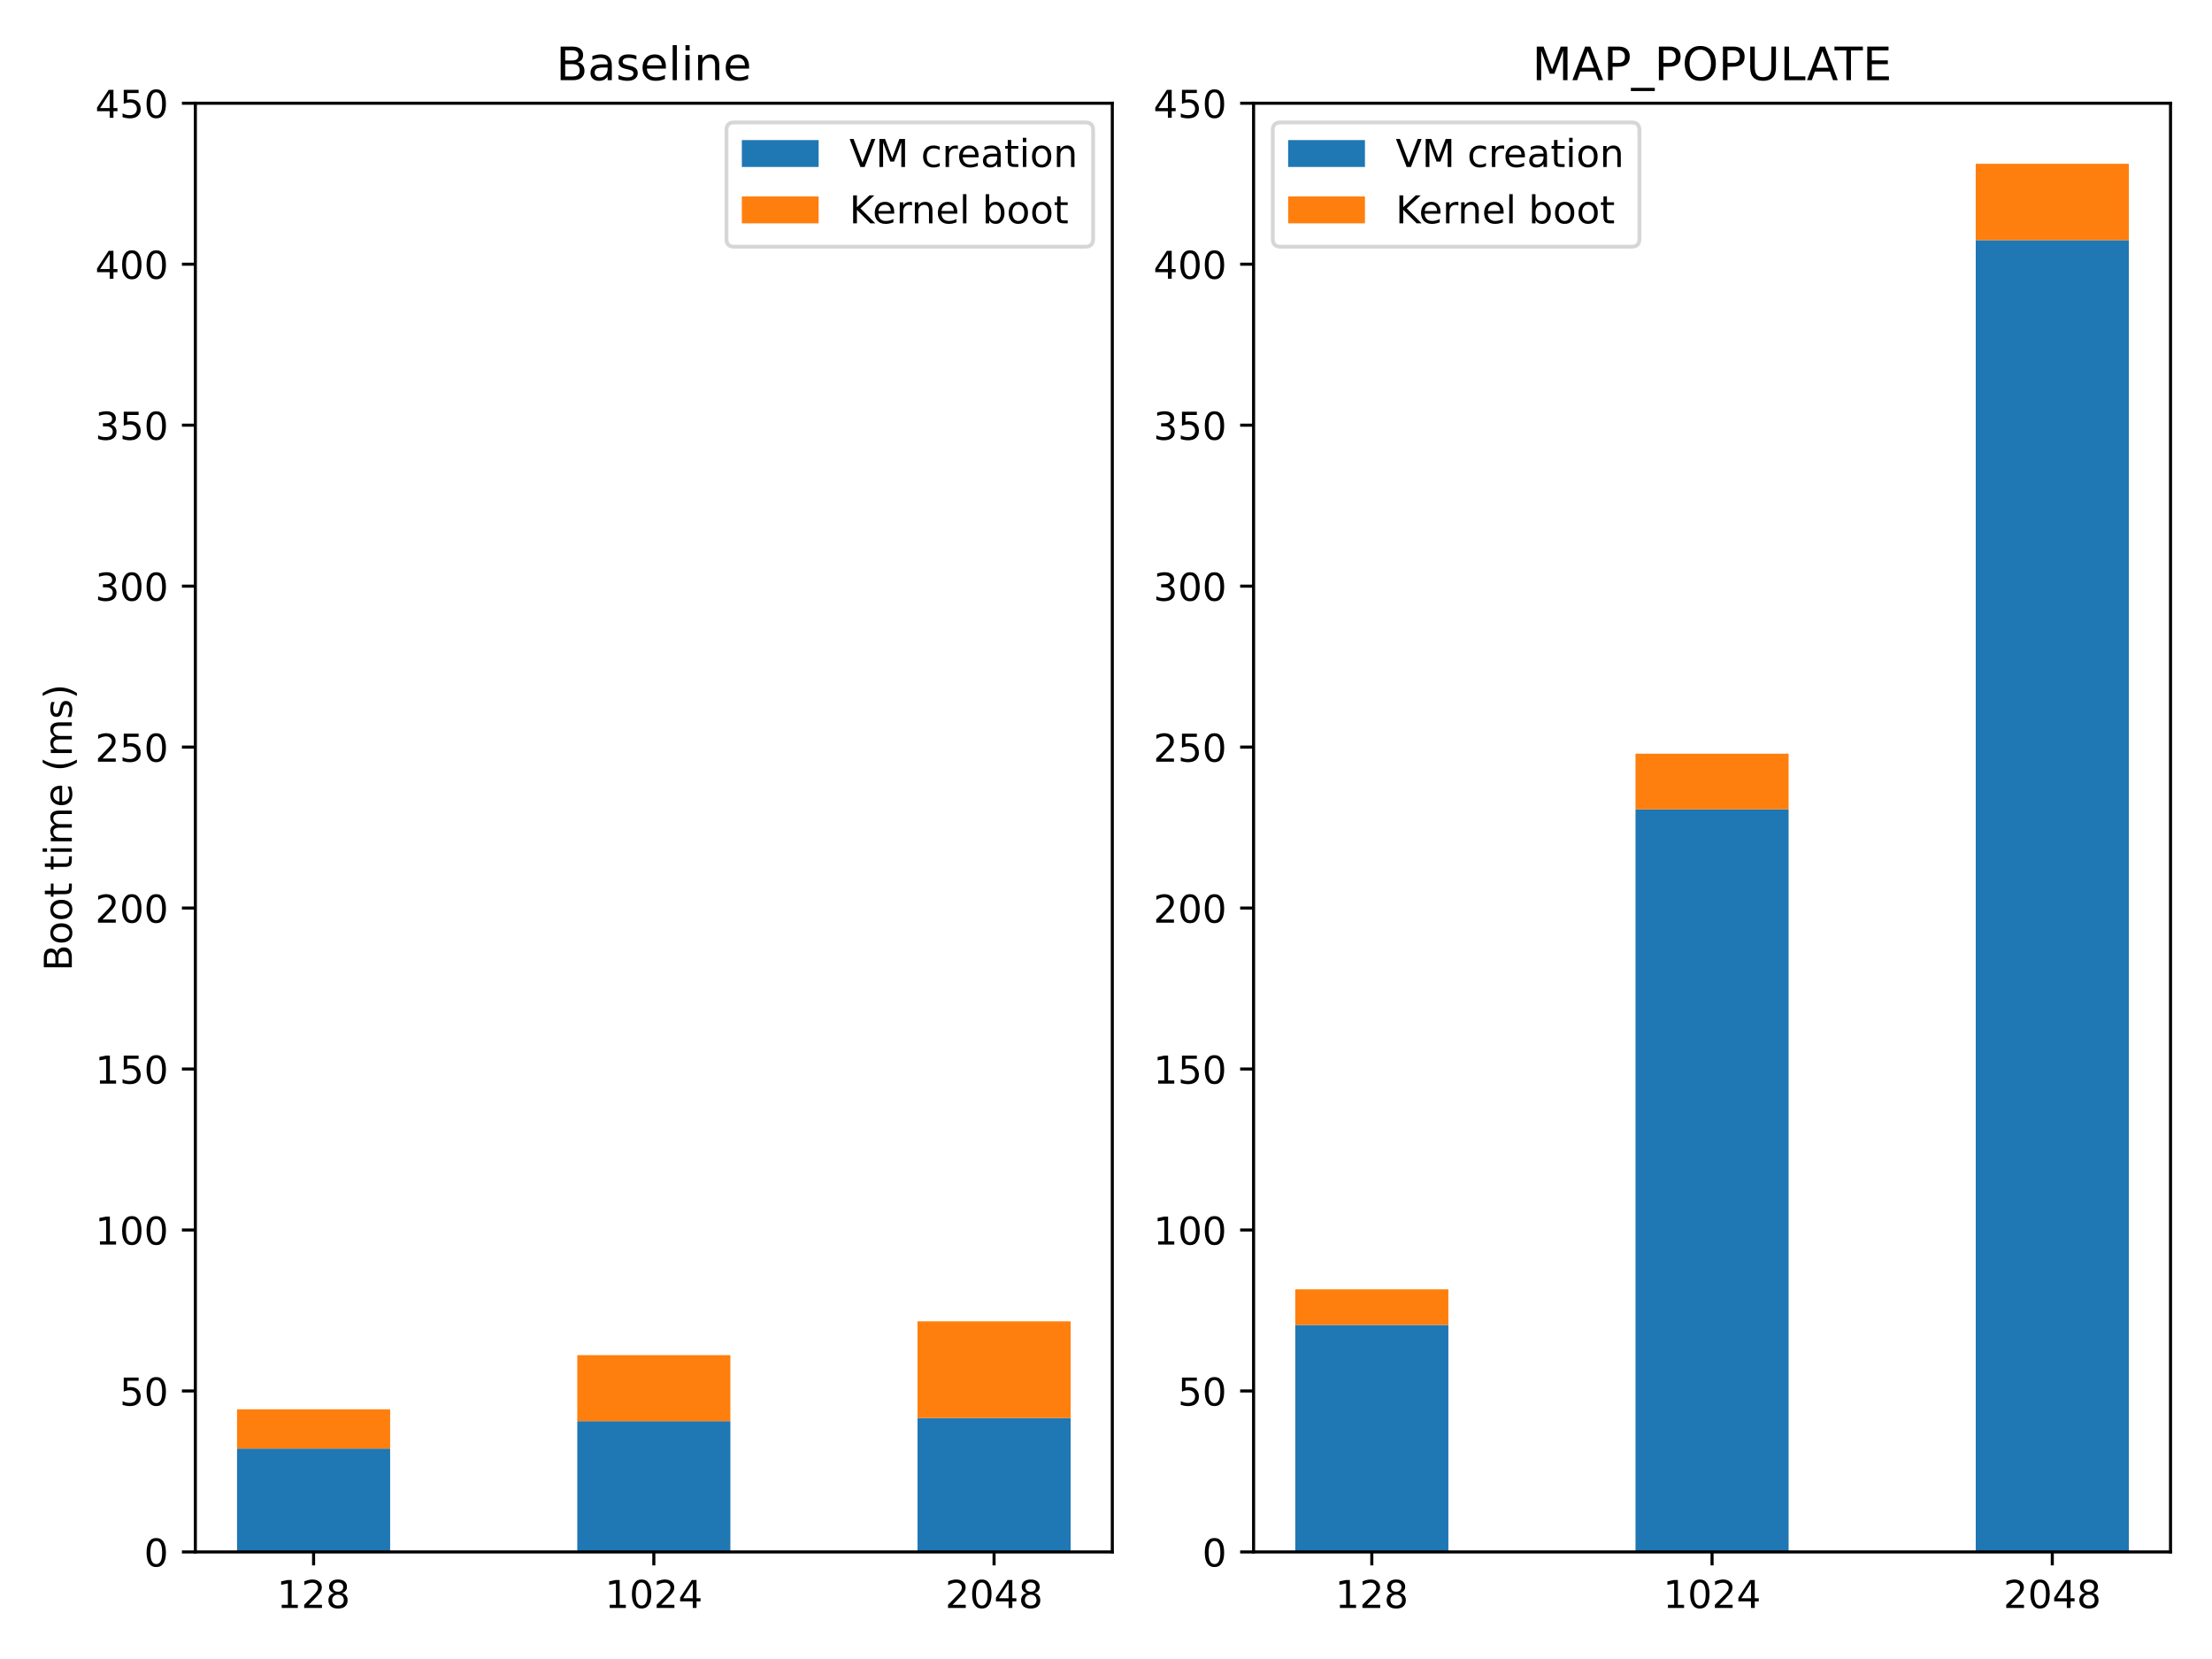
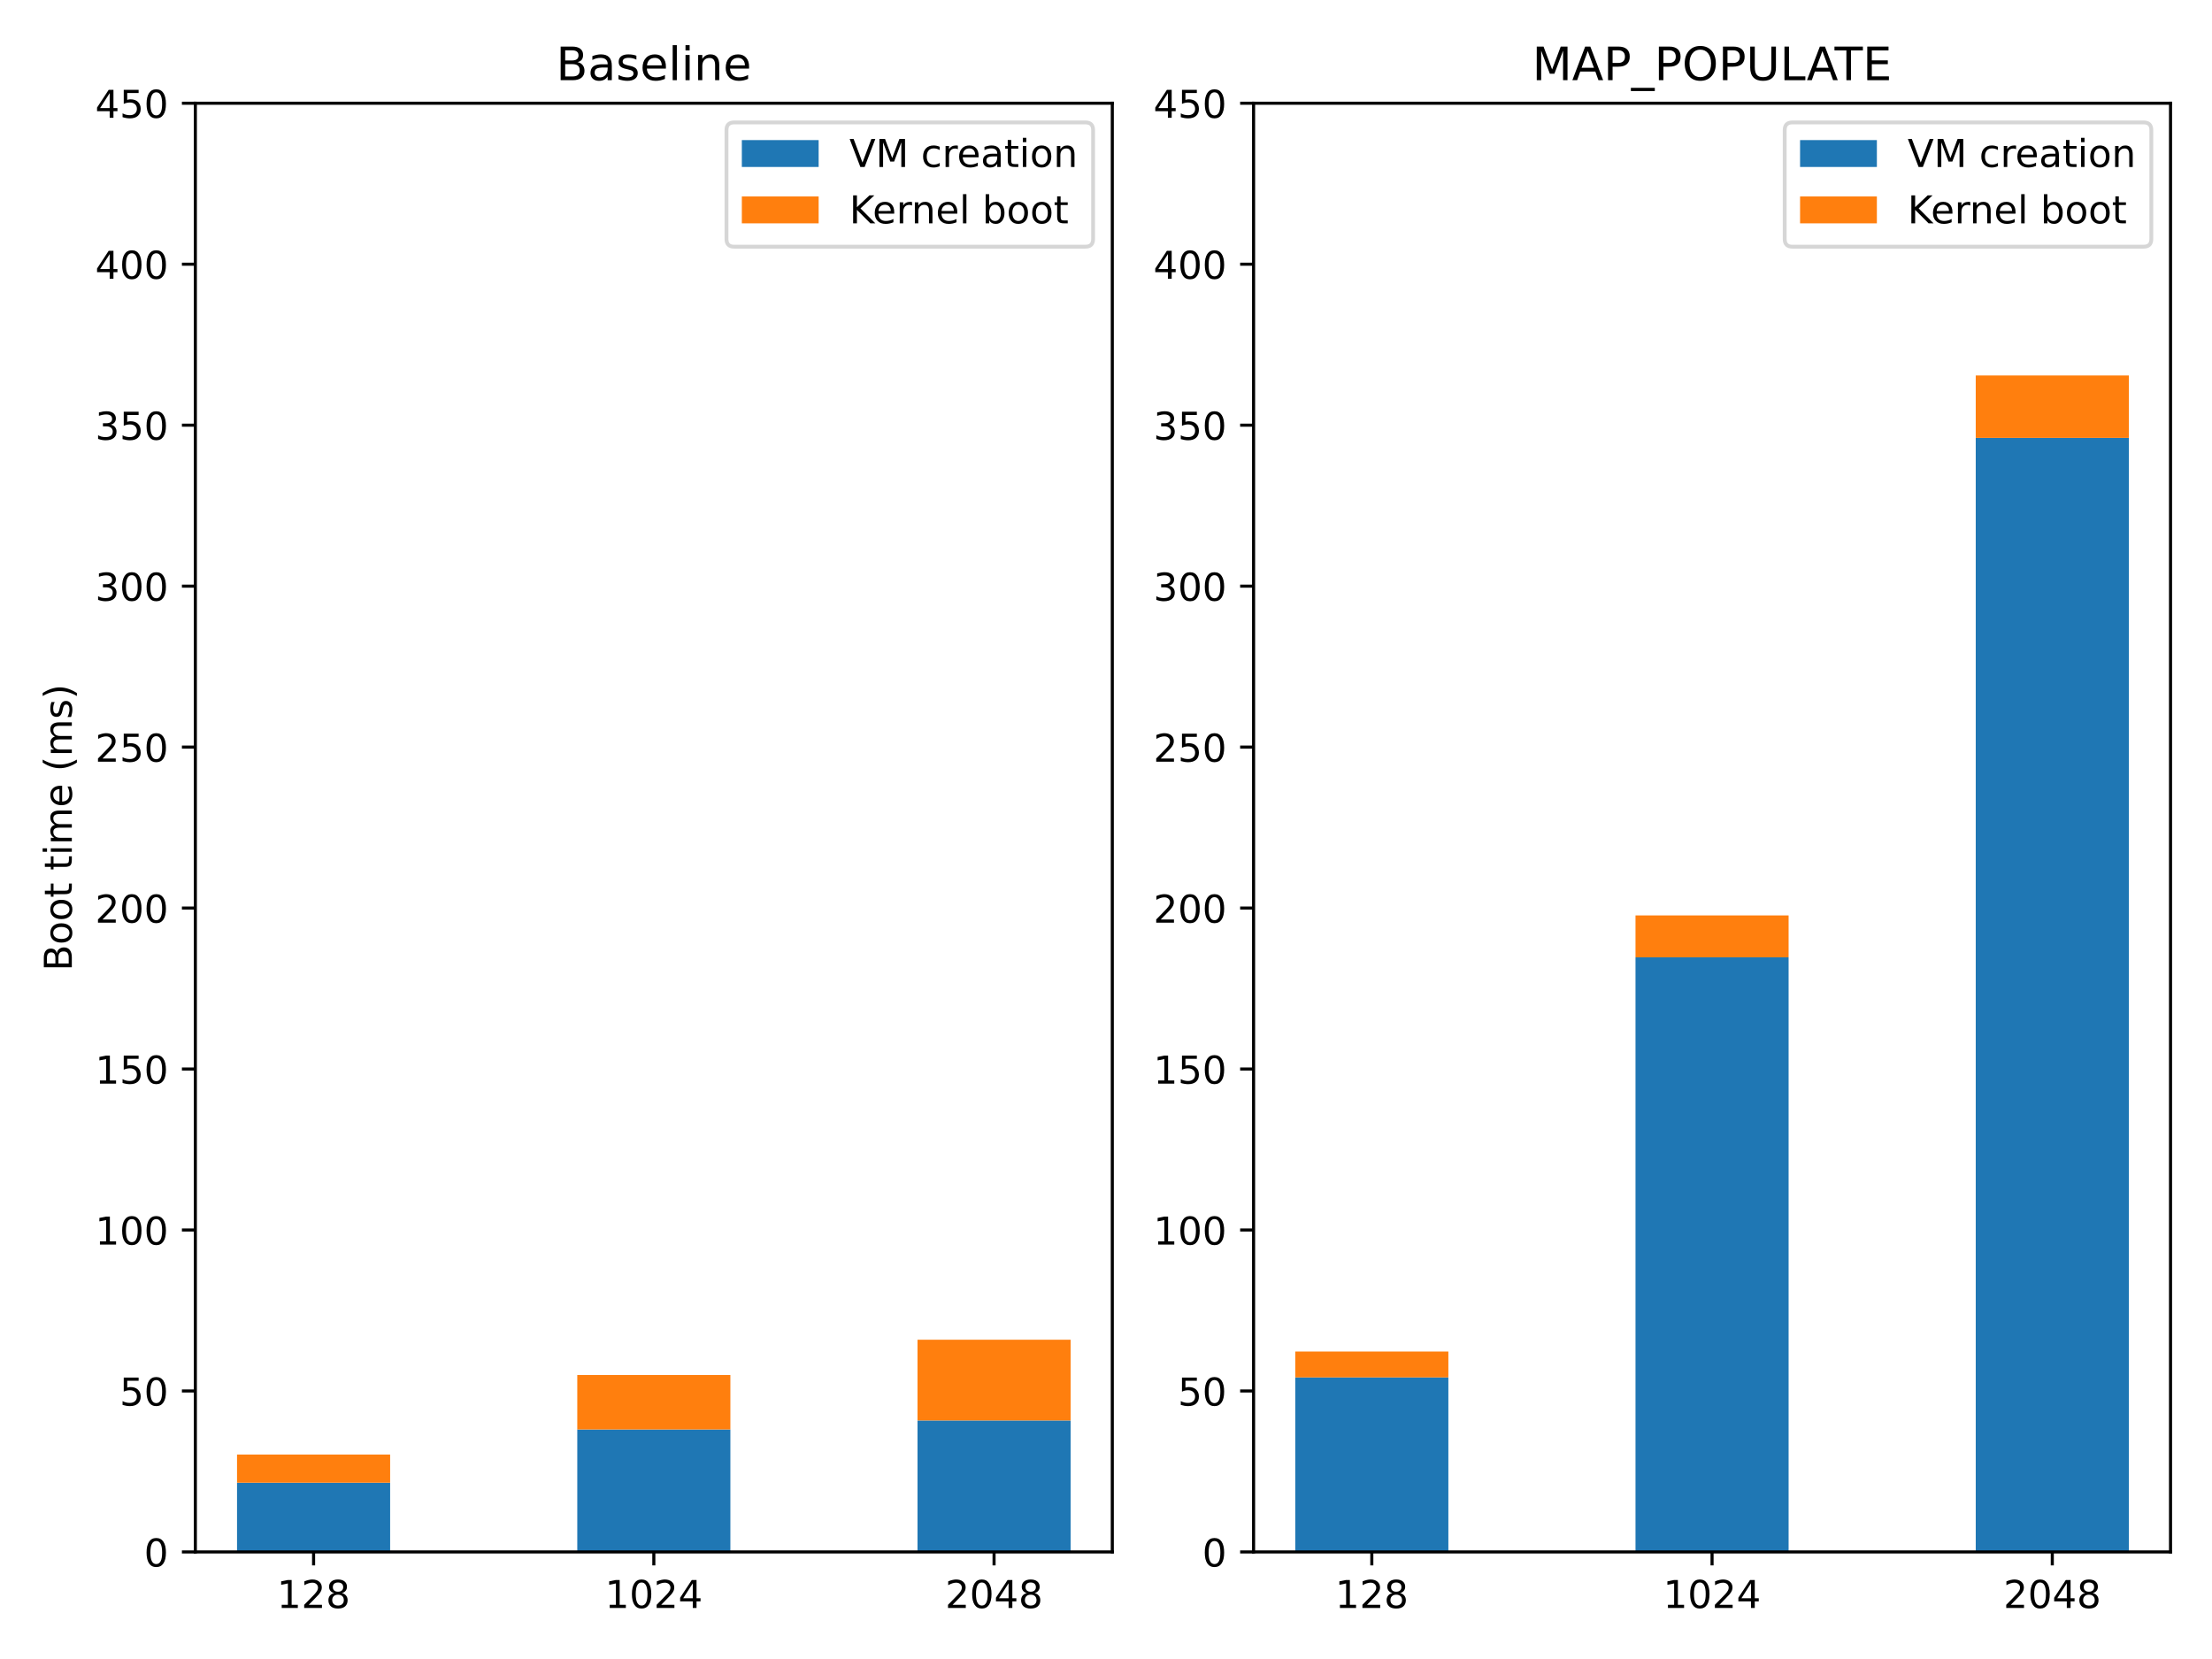
<svg xmlns="http://www.w3.org/2000/svg" xmlns:xlink="http://www.w3.org/1999/xlink" width="576pt" height="432pt" viewBox="0 0 576 432" version="1.1">
  <defs>
    <style type="text/css">*{stroke-linejoin: round; stroke-linecap: butt}</style>
  </defs>
  <g id="figure_1">
    <g id="patch_1">
      <path d="M 0 432  L 576 432  L 576 0  L 0 0  z " style="fill: #ffffff" />
    </g>
    <g id="axes_1">
      <g id="patch_2">
        <path d="M 50.87 404.12  L 289.64 404.12  L 289.64 26.88  L 50.87 26.88  z " style="fill: #ffffff" />
      </g>
      <g id="patch_3">
-         <path d="M 61.723 404.12  L 101.592 404.12  L 101.592 377.205  L 61.723 377.205  z " clip-path="url(#p10630f8173)" style="fill: #1f77b4" />
+         <path d="M 61.723 404.12  L 101.592 404.12  L 101.592 386.097  L 61.723 386.097  z " clip-path="url(#pe1f0c8382f)" style="fill: #1f77b4" />
      </g>
      <g id="patch_4">
-         <path d="M 150.321 404.12  L 190.189 404.12  L 190.189 370.075  L 150.321 370.075  z " clip-path="url(#p10630f8173)" style="fill: #1f77b4" />
+         <path d="M 150.321 404.12  L 190.189 404.12  L 190.189 372.227  L 150.321 372.227  z " clip-path="url(#pe1f0c8382f)" style="fill: #1f77b4" />
      </g>
      <g id="patch_5">
-         <path d="M 238.918 404.12  L 278.787 404.12  L 278.787 369.246  L 238.918 369.246  z " clip-path="url(#p10630f8173)" style="fill: #1f77b4" />
+         <path d="M 238.918 404.12  L 278.787 404.12  L 278.787 369.878  L 238.918 369.878  z " clip-path="url(#pe1f0c8382f)" style="fill: #1f77b4" />
      </g>
      <g id="patch_6">
-         <path d="M 61.723 377.205  L 101.592 377.205  L 101.592 366.977  L 61.723 366.977  z " clip-path="url(#p10630f8173)" style="fill: #ff7f0e" />
+         <path d="M 61.723 386.097  L 101.592 386.097  L 101.592 378.758  L 61.723 378.758  z " clip-path="url(#pe1f0c8382f)" style="fill: #ff7f0e" />
      </g>
      <g id="patch_7">
-         <path d="M 150.321 370.075  L 190.189 370.075  L 190.189 352.877  L 150.321 352.877  z " clip-path="url(#p10630f8173)" style="fill: #ff7f0e" />
+         <path d="M 150.321 372.227  L 190.189 372.227  L 190.189 358.047  L 150.321 358.047  z " clip-path="url(#pe1f0c8382f)" style="fill: #ff7f0e" />
      </g>
      <g id="patch_8">
-         <path d="M 238.918 369.246  L 278.787 369.246  L 278.787 344.068  L 238.918 344.068  z " clip-path="url(#p10630f8173)" style="fill: #ff7f0e" />
+         <path d="M 238.918 369.878  L 278.787 369.878  L 278.787 348.861  L 238.918 348.861  z " clip-path="url(#pe1f0c8382f)" style="fill: #ff7f0e" />
      </g>
      <g id="matplotlib.axis_1">
        <g id="xtick_1">
          <g id="line2d_1">
            <defs>
-               <path id="mf3d6db153f" d="M 0 0  L 0 3.5  " style="stroke: #000000; stroke-width: 0.8" />
+               <path id="mf4073d114a" d="M 0 0  L 0 3.5  " style="stroke: #000000; stroke-width: 0.8" />
            </defs>
            <g>
-               <use xlink:href="#mf3d6db153f" x="81.658" y="404.12" style="stroke: #000000; stroke-width: 0.8" />
+               <use xlink:href="#mf4073d114a" x="81.658" y="404.12" style="stroke: #000000; stroke-width: 0.8" />
            </g>
          </g>
          <g id="text_1">
            <g transform="translate(72.11385 418.7184) scale(0.1 -0.1)">
              <defs>
                <path id="DejaVuSans-31" d="M 794 531  L 1825 531  L 1825 4091  L 703 3866  L 703 4441  L 1819 4666  L 2450 4666  L 2450 531  L 3481 531  L 3481 0  L 794 0  L 794 531  z " transform="scale(0.015625)" />
                <path id="DejaVuSans-32" d="M 1228 531  L 3431 531  L 3431 0  L 469 0  L 469 531  Q 828 903 1448 1529  Q 2069 2156 2228 2338  Q 2531 2678 2651 2914  Q 2772 3150 2772 3378  Q 2772 3750 2511 3984  Q 2250 4219 1831 4219  Q 1534 4219 1204 4116  Q 875 4013 500 3803  L 500 4441  Q 881 4594 1212 4672  Q 1544 4750 1819 4750  Q 2544 4750 2975 4387  Q 3406 4025 3406 3419  Q 3406 3131 3298 2873  Q 3191 2616 2906 2266  Q 2828 2175 2409 1742  Q 1991 1309 1228 531  z " transform="scale(0.015625)" />
                <path id="DejaVuSans-38" d="M 2034 2216  Q 1584 2216 1326 1975  Q 1069 1734 1069 1313  Q 1069 891 1326 650  Q 1584 409 2034 409  Q 2484 409 2743 651  Q 3003 894 3003 1313  Q 3003 1734 2745 1975  Q 2488 2216 2034 2216  z M 1403 2484  Q 997 2584 770 2862  Q 544 3141 544 3541  Q 544 4100 942 4425  Q 1341 4750 2034 4750  Q 2731 4750 3128 4425  Q 3525 4100 3525 3541  Q 3525 3141 3298 2862  Q 3072 2584 2669 2484  Q 3125 2378 3379 2068  Q 3634 1759 3634 1313  Q 3634 634 3220 271  Q 2806 -91 2034 -91  Q 1263 -91 848 271  Q 434 634 434 1313  Q 434 1759 690 2068  Q 947 2378 1403 2484  z M 1172 3481  Q 1172 3119 1398 2916  Q 1625 2713 2034 2713  Q 2441 2713 2670 2916  Q 2900 3119 2900 3481  Q 2900 3844 2670 4047  Q 2441 4250 2034 4250  Q 1625 4250 1398 4047  Q 1172 3844 1172 3481  z " transform="scale(0.015625)" />
              </defs>
              <use xlink:href="#DejaVuSans-31" />
              <use xlink:href="#DejaVuSans-32" x="63.623" />
              <use xlink:href="#DejaVuSans-38" x="127.246" />
            </g>
          </g>
        </g>
        <g id="xtick_2">
          <g id="line2d_2">
            <g>
-               <use xlink:href="#mf3d6db153f" x="170.255" y="404.12" style="stroke: #000000; stroke-width: 0.8" />
+               <use xlink:href="#mf4073d114a" x="170.255" y="404.12" style="stroke: #000000; stroke-width: 0.8" />
            </g>
          </g>
          <g id="text_2">
            <g transform="translate(157.53 418.7184) scale(0.1 -0.1)">
              <defs>
                <path id="DejaVuSans-30" d="M 2034 4250  Q 1547 4250 1301 3770  Q 1056 3291 1056 2328  Q 1056 1369 1301 889  Q 1547 409 2034 409  Q 2525 409 2770 889  Q 3016 1369 3016 2328  Q 3016 3291 2770 3770  Q 2525 4250 2034 4250  z M 2034 4750  Q 2819 4750 3233 4129  Q 3647 3509 3647 2328  Q 3647 1150 3233 529  Q 2819 -91 2034 -91  Q 1250 -91 836 529  Q 422 1150 422 2328  Q 422 3509 836 4129  Q 1250 4750 2034 4750  z " transform="scale(0.015625)" />
                <path id="DejaVuSans-34" d="M 2419 4116  L 825 1625  L 2419 1625  L 2419 4116  z M 2253 4666  L 3047 4666  L 3047 1625  L 3713 1625  L 3713 1100  L 3047 1100  L 3047 0  L 2419 0  L 2419 1100  L 313 1100  L 313 1709  L 2253 4666  z " transform="scale(0.015625)" />
              </defs>
              <use xlink:href="#DejaVuSans-31" />
              <use xlink:href="#DejaVuSans-30" x="63.623" />
              <use xlink:href="#DejaVuSans-32" x="127.246" />
              <use xlink:href="#DejaVuSans-34" x="190.869" />
            </g>
          </g>
        </g>
        <g id="xtick_3">
          <g id="line2d_3">
            <g>
-               <use xlink:href="#mf3d6db153f" x="258.852" y="404.12" style="stroke: #000000; stroke-width: 0.8" />
+               <use xlink:href="#mf4073d114a" x="258.852" y="404.12" style="stroke: #000000; stroke-width: 0.8" />
            </g>
          </g>
          <g id="text_3">
            <g transform="translate(246.1274 418.7184) scale(0.1 -0.1)">
              <use xlink:href="#DejaVuSans-32" />
              <use xlink:href="#DejaVuSans-30" x="63.623" />
              <use xlink:href="#DejaVuSans-34" x="127.246" />
              <use xlink:href="#DejaVuSans-38" x="190.869" />
            </g>
          </g>
        </g>
      </g>
      <g id="matplotlib.axis_2">
        <g id="ytick_1">
          <g id="line2d_4">
            <defs>
-               <path id="m773c2a8d88" d="M 0 0  L -3.5 0  " style="stroke: #000000; stroke-width: 0.8" />
+               <path id="m7c203599c6" d="M 0 0  L -3.5 0  " style="stroke: #000000; stroke-width: 0.8" />
            </defs>
            <g>
-               <use xlink:href="#m773c2a8d88" x="50.87" y="404.12" style="stroke: #000000; stroke-width: 0.8" />
+               <use xlink:href="#m7c203599c6" x="50.87" y="404.12" style="stroke: #000000; stroke-width: 0.8" />
            </g>
          </g>
          <g id="text_4">
            <g transform="translate(37.5075 407.9192) scale(0.1 -0.1)">
              <use xlink:href="#DejaVuSans-30" />
            </g>
          </g>
        </g>
        <g id="ytick_2">
          <g id="line2d_5">
            <g>
-               <use xlink:href="#m773c2a8d88" x="50.87" y="362.204" style="stroke: #000000; stroke-width: 0.8" />
+               <use xlink:href="#m7c203599c6" x="50.87" y="362.204" style="stroke: #000000; stroke-width: 0.8" />
            </g>
          </g>
          <g id="text_5">
            <g transform="translate(31.145 366.0037) scale(0.1 -0.1)">
              <defs>
                <path id="DejaVuSans-35" d="M 691 4666  L 3169 4666  L 3169 4134  L 1269 4134  L 1269 2991  Q 1406 3038 1543 3061  Q 1681 3084 1819 3084  Q 2600 3084 3056 2656  Q 3513 2228 3513 1497  Q 3513 744 3044 326  Q 2575 -91 1722 -91  Q 1428 -91 1123 -41  Q 819 9 494 109  L 494 744  Q 775 591 1075 516  Q 1375 441 1709 441  Q 2250 441 2565 725  Q 2881 1009 2881 1497  Q 2881 1984 2565 2268  Q 2250 2553 1709 2553  Q 1456 2553 1204 2497  Q 953 2441 691 2322  L 691 4666  z " transform="scale(0.015625)" />
              </defs>
              <use xlink:href="#DejaVuSans-35" />
              <use xlink:href="#DejaVuSans-30" x="63.623" />
            </g>
          </g>
        </g>
        <g id="ytick_3">
          <g id="line2d_6">
            <g>
-               <use xlink:href="#m773c2a8d88" x="50.87" y="320.289" style="stroke: #000000; stroke-width: 0.8" />
+               <use xlink:href="#m7c203599c6" x="50.87" y="320.289" style="stroke: #000000; stroke-width: 0.8" />
            </g>
          </g>
          <g id="text_6">
            <g transform="translate(24.7825 324.0881) scale(0.1 -0.1)">
              <use xlink:href="#DejaVuSans-31" />
              <use xlink:href="#DejaVuSans-30" x="63.623" />
              <use xlink:href="#DejaVuSans-30" x="127.246" />
            </g>
          </g>
        </g>
        <g id="ytick_4">
          <g id="line2d_7">
            <g>
-               <use xlink:href="#m773c2a8d88" x="50.87" y="278.373" style="stroke: #000000; stroke-width: 0.8" />
+               <use xlink:href="#m7c203599c6" x="50.87" y="278.373" style="stroke: #000000; stroke-width: 0.8" />
            </g>
          </g>
          <g id="text_7">
            <g transform="translate(24.7825 282.1726) scale(0.1 -0.1)">
              <use xlink:href="#DejaVuSans-31" />
              <use xlink:href="#DejaVuSans-35" x="63.623" />
              <use xlink:href="#DejaVuSans-30" x="127.246" />
            </g>
          </g>
        </g>
        <g id="ytick_5">
          <g id="line2d_8">
            <g>
-               <use xlink:href="#m773c2a8d88" x="50.87" y="236.458" style="stroke: #000000; stroke-width: 0.8" />
+               <use xlink:href="#m7c203599c6" x="50.87" y="236.458" style="stroke: #000000; stroke-width: 0.8" />
            </g>
          </g>
          <g id="text_8">
            <g transform="translate(24.7825 240.257) scale(0.1 -0.1)">
              <use xlink:href="#DejaVuSans-32" />
              <use xlink:href="#DejaVuSans-30" x="63.623" />
              <use xlink:href="#DejaVuSans-30" x="127.246" />
            </g>
          </g>
        </g>
        <g id="ytick_6">
          <g id="line2d_9">
            <g>
-               <use xlink:href="#m773c2a8d88" x="50.87" y="194.542" style="stroke: #000000; stroke-width: 0.8" />
+               <use xlink:href="#m7c203599c6" x="50.87" y="194.542" style="stroke: #000000; stroke-width: 0.8" />
            </g>
          </g>
          <g id="text_9">
            <g transform="translate(24.7825 198.3414) scale(0.1 -0.1)">
              <use xlink:href="#DejaVuSans-32" />
              <use xlink:href="#DejaVuSans-35" x="63.623" />
              <use xlink:href="#DejaVuSans-30" x="127.246" />
            </g>
          </g>
        </g>
        <g id="ytick_7">
          <g id="line2d_10">
            <g>
-               <use xlink:href="#m773c2a8d88" x="50.87" y="152.627" style="stroke: #000000; stroke-width: 0.8" />
+               <use xlink:href="#m7c203599c6" x="50.87" y="152.627" style="stroke: #000000; stroke-width: 0.8" />
            </g>
          </g>
          <g id="text_10">
            <g transform="translate(24.7825 156.4259) scale(0.1 -0.1)">
              <defs>
                <path id="DejaVuSans-33" d="M 2597 2516  Q 3050 2419 3304 2112  Q 3559 1806 3559 1356  Q 3559 666 3084 287  Q 2609 -91 1734 -91  Q 1441 -91 1130 -33  Q 819 25 488 141  L 488 750  Q 750 597 1062 519  Q 1375 441 1716 441  Q 2309 441 2620 675  Q 2931 909 2931 1356  Q 2931 1769 2642 2001  Q 2353 2234 1838 2234  L 1294 2234  L 1294 2753  L 1863 2753  Q 2328 2753 2575 2939  Q 2822 3125 2822 3475  Q 2822 3834 2567 4026  Q 2313 4219 1838 4219  Q 1578 4219 1281 4162  Q 984 4106 628 3988  L 628 4550  Q 988 4650 1302 4700  Q 1616 4750 1894 4750  Q 2613 4750 3031 4423  Q 3450 4097 3450 3541  Q 3450 3153 3228 2886  Q 3006 2619 2597 2516  z " transform="scale(0.015625)" />
              </defs>
              <use xlink:href="#DejaVuSans-33" />
              <use xlink:href="#DejaVuSans-30" x="63.623" />
              <use xlink:href="#DejaVuSans-30" x="127.246" />
            </g>
          </g>
        </g>
        <g id="ytick_8">
          <g id="line2d_11">
            <g>
-               <use xlink:href="#m773c2a8d88" x="50.87" y="110.711" style="stroke: #000000; stroke-width: 0.8" />
+               <use xlink:href="#m7c203599c6" x="50.87" y="110.711" style="stroke: #000000; stroke-width: 0.8" />
            </g>
          </g>
          <g id="text_11">
            <g transform="translate(24.7825 114.5103) scale(0.1 -0.1)">
              <use xlink:href="#DejaVuSans-33" />
              <use xlink:href="#DejaVuSans-35" x="63.623" />
              <use xlink:href="#DejaVuSans-30" x="127.246" />
            </g>
          </g>
        </g>
        <g id="ytick_9">
          <g id="line2d_12">
            <g>
-               <use xlink:href="#m773c2a8d88" x="50.87" y="68.796" style="stroke: #000000; stroke-width: 0.8" />
+               <use xlink:href="#m7c203599c6" x="50.87" y="68.796" style="stroke: #000000; stroke-width: 0.8" />
            </g>
          </g>
          <g id="text_12">
            <g transform="translate(24.7825 72.59477) scale(0.1 -0.1)">
              <use xlink:href="#DejaVuSans-34" />
              <use xlink:href="#DejaVuSans-30" x="63.623" />
              <use xlink:href="#DejaVuSans-30" x="127.246" />
            </g>
          </g>
        </g>
        <g id="ytick_10">
          <g id="line2d_13">
            <g>
-               <use xlink:href="#m773c2a8d88" x="50.87" y="26.88" style="stroke: #000000; stroke-width: 0.8" />
+               <use xlink:href="#m7c203599c6" x="50.87" y="26.88" style="stroke: #000000; stroke-width: 0.8" />
            </g>
          </g>
          <g id="text_13">
            <g transform="translate(24.7825 30.67922) scale(0.1 -0.1)">
              <use xlink:href="#DejaVuSans-34" />
              <use xlink:href="#DejaVuSans-35" x="63.623" />
              <use xlink:href="#DejaVuSans-30" x="127.246" />
            </g>
          </g>
        </g>
        <g id="text_14">
          <g transform="translate(18.70281 252.8602) rotate(-90) scale(0.1 -0.1)">
            <defs>
              <path id="DejaVuSans-42" d="M 1259 2228  L 1259 519  L 2272 519  Q 2781 519 3026 730  Q 3272 941 3272 1375  Q 3272 1813 3026 2020  Q 2781 2228 2272 2228  L 1259 2228  z M 1259 4147  L 1259 2741  L 2194 2741  Q 2656 2741 2882 2914  Q 3109 3088 3109 3444  Q 3109 3797 2882 3972  Q 2656 4147 2194 4147  L 1259 4147  z M 628 4666  L 2241 4666  Q 2963 4666 3353 4366  Q 3744 4066 3744 3513  Q 3744 3084 3544 2831  Q 3344 2578 2956 2516  Q 3422 2416 3680 2098  Q 3938 1781 3938 1306  Q 3938 681 3513 340  Q 3088 0 2303 0  L 628 0  L 628 4666  z " transform="scale(0.015625)" />
              <path id="DejaVuSans-6f" d="M 1959 3097  Q 1497 3097 1228 2736  Q 959 2375 959 1747  Q 959 1119 1226 758  Q 1494 397 1959 397  Q 2419 397 2687 759  Q 2956 1122 2956 1747  Q 2956 2369 2687 2733  Q 2419 3097 1959 3097  z M 1959 3584  Q 2709 3584 3137 3096  Q 3566 2609 3566 1747  Q 3566 888 3137 398  Q 2709 -91 1959 -91  Q 1206 -91 779 398  Q 353 888 353 1747  Q 353 2609 779 3096  Q 1206 3584 1959 3584  z " transform="scale(0.015625)" />
              <path id="DejaVuSans-74" d="M 1172 4494  L 1172 3500  L 2356 3500  L 2356 3053  L 1172 3053  L 1172 1153  Q 1172 725 1289 603  Q 1406 481 1766 481  L 2356 481  L 2356 0  L 1766 0  Q 1100 0 847 248  Q 594 497 594 1153  L 594 3053  L 172 3053  L 172 3500  L 594 3500  L 594 4494  L 1172 4494  z " transform="scale(0.015625)" />
              <path id="DejaVuSans-20" transform="scale(0.015625)" />
              <path id="DejaVuSans-69" d="M 603 3500  L 1178 3500  L 1178 0  L 603 0  L 603 3500  z M 603 4863  L 1178 4863  L 1178 4134  L 603 4134  L 603 4863  z " transform="scale(0.015625)" />
              <path id="DejaVuSans-6d" d="M 3328 2828  Q 3544 3216 3844 3400  Q 4144 3584 4550 3584  Q 5097 3584 5394 3201  Q 5691 2819 5691 2113  L 5691 0  L 5113 0  L 5113 2094  Q 5113 2597 4934 2840  Q 4756 3084 4391 3084  Q 3944 3084 3684 2787  Q 3425 2491 3425 1978  L 3425 0  L 2847 0  L 2847 2094  Q 2847 2600 2669 2842  Q 2491 3084 2119 3084  Q 1678 3084 1418 2786  Q 1159 2488 1159 1978  L 1159 0  L 581 0  L 581 3500  L 1159 3500  L 1159 2956  Q 1356 3278 1631 3431  Q 1906 3584 2284 3584  Q 2666 3584 2933 3390  Q 3200 3197 3328 2828  z " transform="scale(0.015625)" />
              <path id="DejaVuSans-65" d="M 3597 1894  L 3597 1613  L 953 1613  Q 991 1019 1311 708  Q 1631 397 2203 397  Q 2534 397 2845 478  Q 3156 559 3463 722  L 3463 178  Q 3153 47 2828 -22  Q 2503 -91 2169 -91  Q 1331 -91 842 396  Q 353 884 353 1716  Q 353 2575 817 3079  Q 1281 3584 2069 3584  Q 2775 3584 3186 3129  Q 3597 2675 3597 1894  z M 3022 2063  Q 3016 2534 2758 2815  Q 2500 3097 2075 3097  Q 1594 3097 1305 2825  Q 1016 2553 972 2059  L 3022 2063  z " transform="scale(0.015625)" />
              <path id="DejaVuSans-28" d="M 1984 4856  Q 1566 4138 1362 3434  Q 1159 2731 1159 2009  Q 1159 1288 1364 580  Q 1569 -128 1984 -844  L 1484 -844  Q 1016 -109 783 600  Q 550 1309 550 2009  Q 550 2706 781 3412  Q 1013 4119 1484 4856  L 1984 4856  z " transform="scale(0.015625)" />
              <path id="DejaVuSans-73" d="M 2834 3397  L 2834 2853  Q 2591 2978 2328 3040  Q 2066 3103 1784 3103  Q 1356 3103 1142 2972  Q 928 2841 928 2578  Q 928 2378 1081 2264  Q 1234 2150 1697 2047  L 1894 2003  Q 2506 1872 2764 1633  Q 3022 1394 3022 966  Q 3022 478 2636 193  Q 2250 -91 1575 -91  Q 1294 -91 989 -36  Q 684 19 347 128  L 347 722  Q 666 556 975 473  Q 1284 391 1588 391  Q 1994 391 2212 530  Q 2431 669 2431 922  Q 2431 1156 2273 1281  Q 2116 1406 1581 1522  L 1381 1569  Q 847 1681 609 1914  Q 372 2147 372 2553  Q 372 3047 722 3315  Q 1072 3584 1716 3584  Q 2034 3584 2315 3537  Q 2597 3491 2834 3397  z " transform="scale(0.015625)" />
              <path id="DejaVuSans-29" d="M 513 4856  L 1013 4856  Q 1481 4119 1714 3412  Q 1947 2706 1947 2009  Q 1947 1309 1714 600  Q 1481 -109 1013 -844  L 513 -844  Q 928 -128 1133 580  Q 1338 1288 1338 2009  Q 1338 2731 1133 3434  Q 928 4138 513 4856  z " transform="scale(0.015625)" />
            </defs>
            <use xlink:href="#DejaVuSans-42" />
            <use xlink:href="#DejaVuSans-6f" x="68.604" />
            <use xlink:href="#DejaVuSans-6f" x="129.785" />
            <use xlink:href="#DejaVuSans-74" x="190.967" />
            <use xlink:href="#DejaVuSans-20" x="230.176" />
            <use xlink:href="#DejaVuSans-74" x="261.963" />
            <use xlink:href="#DejaVuSans-69" x="301.172" />
            <use xlink:href="#DejaVuSans-6d" x="328.955" />
            <use xlink:href="#DejaVuSans-65" x="426.367" />
            <use xlink:href="#DejaVuSans-20" x="487.891" />
            <use xlink:href="#DejaVuSans-28" x="519.678" />
            <use xlink:href="#DejaVuSans-6d" x="558.691" />
            <use xlink:href="#DejaVuSans-73" x="656.104" />
            <use xlink:href="#DejaVuSans-29" x="708.203" />
          </g>
        </g>
      </g>
      <g id="patch_9">
        <path d="M 50.87 404.12  L 50.87 26.88  " style="fill: none; stroke: #000000; stroke-width: 0.8; stroke-linejoin: miter; stroke-linecap: square" />
      </g>
      <g id="patch_10">
        <path d="M 289.64 404.12  L 289.64 26.88  " style="fill: none; stroke: #000000; stroke-width: 0.8; stroke-linejoin: miter; stroke-linecap: square" />
      </g>
      <g id="patch_11">
        <path d="M 50.87 404.12  L 289.64 404.12  " style="fill: none; stroke: #000000; stroke-width: 0.8; stroke-linejoin: miter; stroke-linecap: square" />
      </g>
      <g id="patch_12">
        <path d="M 50.87 26.88  L 289.64 26.88  " style="fill: none; stroke: #000000; stroke-width: 0.8; stroke-linejoin: miter; stroke-linecap: square" />
      </g>
      <g id="text_15">
        <g transform="translate(144.8159 20.88) scale(0.12 -0.12)">
          <defs>
            <path id="DejaVuSans-61" d="M 2194 1759  Q 1497 1759 1228 1600  Q 959 1441 959 1056  Q 959 750 1161 570  Q 1363 391 1709 391  Q 2188 391 2477 730  Q 2766 1069 2766 1631  L 2766 1759  L 2194 1759  z M 3341 1997  L 3341 0  L 2766 0  L 2766 531  Q 2569 213 2275 61  Q 1981 -91 1556 -91  Q 1019 -91 701 211  Q 384 513 384 1019  Q 384 1609 779 1909  Q 1175 2209 1959 2209  L 2766 2209  L 2766 2266  Q 2766 2663 2505 2880  Q 2244 3097 1772 3097  Q 1472 3097 1187 3025  Q 903 2953 641 2809  L 641 3341  Q 956 3463 1253 3523  Q 1550 3584 1831 3584  Q 2591 3584 2966 3190  Q 3341 2797 3341 1997  z " transform="scale(0.015625)" />
            <path id="DejaVuSans-6c" d="M 603 4863  L 1178 4863  L 1178 0  L 603 0  L 603 4863  z " transform="scale(0.015625)" />
            <path id="DejaVuSans-6e" d="M 3513 2113  L 3513 0  L 2938 0  L 2938 2094  Q 2938 2591 2744 2837  Q 2550 3084 2163 3084  Q 1697 3084 1428 2787  Q 1159 2491 1159 1978  L 1159 0  L 581 0  L 581 3500  L 1159 3500  L 1159 2956  Q 1366 3272 1645 3428  Q 1925 3584 2291 3584  Q 2894 3584 3203 3211  Q 3513 2838 3513 2113  z " transform="scale(0.015625)" />
          </defs>
          <use xlink:href="#DejaVuSans-42" />
          <use xlink:href="#DejaVuSans-61" x="68.604" />
          <use xlink:href="#DejaVuSans-73" x="129.883" />
          <use xlink:href="#DejaVuSans-65" x="181.982" />
          <use xlink:href="#DejaVuSans-6c" x="243.506" />
          <use xlink:href="#DejaVuSans-69" x="271.289" />
          <use xlink:href="#DejaVuSans-6e" x="299.072" />
          <use xlink:href="#DejaVuSans-65" x="362.451" />
        </g>
      </g>
      <g id="legend_1">
        <g id="patch_13">
          <path d="M 191.173 64.236  L 282.64 64.236  Q 284.64 64.236 284.64 62.236  L 284.64 33.88  Q 284.64 31.88 282.64 31.88  L 191.173 31.88  Q 189.173 31.88 189.173 33.88  L 189.173 62.236  Q 189.173 64.236 191.173 64.236  z " style="fill: #ffffff; opacity: 0.8; stroke: #cccccc; stroke-linejoin: miter" />
        </g>
        <g id="patch_14">
          <path d="M 193.173 43.478  L 213.173 43.478  L 213.173 36.478  L 193.173 36.478  z " style="fill: #1f77b4" />
        </g>
        <g id="text_16">
          <g transform="translate(221.1728 43.47844) scale(0.1 -0.1)">
            <defs>
              <path id="DejaVuSans-56" d="M 1831 0  L 50 4666  L 709 4666  L 2188 738  L 3669 4666  L 4325 4666  L 2547 0  L 1831 0  z " transform="scale(0.015625)" />
              <path id="DejaVuSans-4d" d="M 628 4666  L 1569 4666  L 2759 1491  L 3956 4666  L 4897 4666  L 4897 0  L 4281 0  L 4281 4097  L 3078 897  L 2444 897  L 1241 4097  L 1241 0  L 628 0  L 628 4666  z " transform="scale(0.015625)" />
              <path id="DejaVuSans-63" d="M 3122 3366  L 3122 2828  Q 2878 2963 2633 3030  Q 2388 3097 2138 3097  Q 1578 3097 1268 2742  Q 959 2388 959 1747  Q 959 1106 1268 751  Q 1578 397 2138 397  Q 2388 397 2633 464  Q 2878 531 3122 666  L 3122 134  Q 2881 22 2623 -34  Q 2366 -91 2075 -91  Q 1284 -91 818 406  Q 353 903 353 1747  Q 353 2603 823 3093  Q 1294 3584 2113 3584  Q 2378 3584 2631 3529  Q 2884 3475 3122 3366  z " transform="scale(0.015625)" />
              <path id="DejaVuSans-72" d="M 2631 2963  Q 2534 3019 2420 3045  Q 2306 3072 2169 3072  Q 1681 3072 1420 2755  Q 1159 2438 1159 1844  L 1159 0  L 581 0  L 581 3500  L 1159 3500  L 1159 2956  Q 1341 3275 1631 3429  Q 1922 3584 2338 3584  Q 2397 3584 2469 3576  Q 2541 3569 2628 3553  L 2631 2963  z " transform="scale(0.015625)" />
            </defs>
            <use xlink:href="#DejaVuSans-56" />
            <use xlink:href="#DejaVuSans-4d" x="68.408" />
            <use xlink:href="#DejaVuSans-20" x="154.688" />
            <use xlink:href="#DejaVuSans-63" x="186.475" />
            <use xlink:href="#DejaVuSans-72" x="241.455" />
            <use xlink:href="#DejaVuSans-65" x="280.318" />
            <use xlink:href="#DejaVuSans-61" x="341.842" />
            <use xlink:href="#DejaVuSans-74" x="403.121" />
            <use xlink:href="#DejaVuSans-69" x="442.33" />
            <use xlink:href="#DejaVuSans-6f" x="470.113" />
            <use xlink:href="#DejaVuSans-6e" x="531.295" />
          </g>
        </g>
        <g id="patch_15">
          <path d="M 193.173 58.157  L 213.173 58.157  L 213.173 51.157  L 193.173 51.157  z " style="fill: #ff7f0e" />
        </g>
        <g id="text_17">
          <g transform="translate(221.1728 58.15656) scale(0.1 -0.1)">
            <defs>
              <path id="DejaVuSans-4b" d="M 628 4666  L 1259 4666  L 1259 2694  L 3353 4666  L 4166 4666  L 1850 2491  L 4331 0  L 3500 0  L 1259 2247  L 1259 0  L 628 0  L 628 4666  z " transform="scale(0.015625)" />
              <path id="DejaVuSans-62" d="M 3116 1747  Q 3116 2381 2855 2742  Q 2594 3103 2138 3103  Q 1681 3103 1420 2742  Q 1159 2381 1159 1747  Q 1159 1113 1420 752  Q 1681 391 2138 391  Q 2594 391 2855 752  Q 3116 1113 3116 1747  z M 1159 2969  Q 1341 3281 1617 3432  Q 1894 3584 2278 3584  Q 2916 3584 3314 3078  Q 3713 2572 3713 1747  Q 3713 922 3314 415  Q 2916 -91 2278 -91  Q 1894 -91 1617 61  Q 1341 213 1159 525  L 1159 0  L 581 0  L 581 4863  L 1159 4863  L 1159 2969  z " transform="scale(0.015625)" />
            </defs>
            <use xlink:href="#DejaVuSans-4b" />
            <use xlink:href="#DejaVuSans-65" x="60.576" />
            <use xlink:href="#DejaVuSans-72" x="122.1" />
            <use xlink:href="#DejaVuSans-6e" x="161.463" />
            <use xlink:href="#DejaVuSans-65" x="224.842" />
            <use xlink:href="#DejaVuSans-6c" x="286.365" />
            <use xlink:href="#DejaVuSans-20" x="314.148" />
            <use xlink:href="#DejaVuSans-62" x="345.936" />
            <use xlink:href="#DejaVuSans-6f" x="409.412" />
            <use xlink:href="#DejaVuSans-6f" x="470.594" />
            <use xlink:href="#DejaVuSans-74" x="531.775" />
          </g>
        </g>
      </g>
    </g>
    <g id="axes_2">
      <g id="patch_16">
        <path d="M 326.43 404.12  L 565.2 404.12  L 565.2 26.88  L 326.43 26.88  z " style="fill: #ffffff" />
      </g>
      <g id="patch_17">
-         <path d="M 337.283 404.12  L 377.152 404.12  L 377.152 345.014  L 337.283 345.014  z " clip-path="url(#pe0df4da91a)" style="fill: #1f77b4" />
+         <path d="M 337.283 404.12  L 377.152 404.12  L 377.152 358.673  L 337.283 358.673  z " clip-path="url(#pe0f5934beb)" style="fill: #1f77b4" />
      </g>
      <g id="patch_18">
-         <path d="M 425.881 404.12  L 465.749 404.12  L 465.749 210.757  L 425.881 210.757  z " clip-path="url(#pe0df4da91a)" style="fill: #1f77b4" />
+         <path d="M 425.881 404.12  L 465.749 404.12  L 465.749 249.283  L 425.881 249.283  z " clip-path="url(#pe0f5934beb)" style="fill: #1f77b4" />
      </g>
      <g id="patch_19">
-         <path d="M 514.478 404.12  L 554.347 404.12  L 554.347 62.533  L 514.478 62.533  z " clip-path="url(#pe0df4da91a)" style="fill: #1f77b4" />
+         <path d="M 514.478 404.12  L 554.347 404.12  L 554.347 114.023  L 514.478 114.023  z " clip-path="url(#pe0f5934beb)" style="fill: #1f77b4" />
      </g>
      <g id="patch_20">
-         <path d="M 337.283 345.014  L 377.152 345.014  L 377.152 335.74  L 337.283 335.74  z " clip-path="url(#pe0df4da91a)" style="fill: #ff7f0e" />
+         <path d="M 337.283 358.673  L 377.152 358.673  L 377.152 351.937  L 337.283 351.937  z " clip-path="url(#pe0f5934beb)" style="fill: #ff7f0e" />
      </g>
      <g id="patch_21">
-         <path d="M 425.881 210.757  L 465.749 210.757  L 465.749 196.26  L 425.881 196.26  z " clip-path="url(#pe0df4da91a)" style="fill: #ff7f0e" />
+         <path d="M 425.881 249.283  L 465.749 249.283  L 465.749 238.372  L 425.881 238.372  z " clip-path="url(#pe0f5934beb)" style="fill: #ff7f0e" />
      </g>
      <g id="patch_22">
-         <path d="M 514.478 62.533  L 554.347 62.533  L 554.347 42.649  L 514.478 42.649  z " clip-path="url(#pe0df4da91a)" style="fill: #ff7f0e" />
+         <path d="M 514.478 114.023  L 554.347 114.023  L 554.347 97.77  L 514.478 97.77  z " clip-path="url(#pe0f5934beb)" style="fill: #ff7f0e" />
      </g>
      <g id="matplotlib.axis_3">
        <g id="xtick_4">
          <g id="line2d_14">
            <g>
-               <use xlink:href="#mf3d6db153f" x="357.218" y="404.12" style="stroke: #000000; stroke-width: 0.8" />
+               <use xlink:href="#mf4073d114a" x="357.218" y="404.12" style="stroke: #000000; stroke-width: 0.8" />
            </g>
          </g>
          <g id="text_18">
            <g transform="translate(347.6738 418.7184) scale(0.1 -0.1)">
              <use xlink:href="#DejaVuSans-31" />
              <use xlink:href="#DejaVuSans-32" x="63.623" />
              <use xlink:href="#DejaVuSans-38" x="127.246" />
            </g>
          </g>
        </g>
        <g id="xtick_5">
          <g id="line2d_15">
            <g>
-               <use xlink:href="#mf3d6db153f" x="445.815" y="404.12" style="stroke: #000000; stroke-width: 0.8" />
+               <use xlink:href="#mf4073d114a" x="445.815" y="404.12" style="stroke: #000000; stroke-width: 0.8" />
            </g>
          </g>
          <g id="text_19">
            <g transform="translate(433.09 418.7184) scale(0.1 -0.1)">
              <use xlink:href="#DejaVuSans-31" />
              <use xlink:href="#DejaVuSans-30" x="63.623" />
              <use xlink:href="#DejaVuSans-32" x="127.246" />
              <use xlink:href="#DejaVuSans-34" x="190.869" />
            </g>
          </g>
        </g>
        <g id="xtick_6">
          <g id="line2d_16">
            <g>
-               <use xlink:href="#mf3d6db153f" x="534.412" y="404.12" style="stroke: #000000; stroke-width: 0.8" />
+               <use xlink:href="#mf4073d114a" x="534.412" y="404.12" style="stroke: #000000; stroke-width: 0.8" />
            </g>
          </g>
          <g id="text_20">
            <g transform="translate(521.6874 418.7184) scale(0.1 -0.1)">
              <use xlink:href="#DejaVuSans-32" />
              <use xlink:href="#DejaVuSans-30" x="63.623" />
              <use xlink:href="#DejaVuSans-34" x="127.246" />
              <use xlink:href="#DejaVuSans-38" x="190.869" />
            </g>
          </g>
        </g>
      </g>
      <g id="matplotlib.axis_4">
        <g id="ytick_11">
          <g id="line2d_17">
            <g>
-               <use xlink:href="#m773c2a8d88" x="326.43" y="404.12" style="stroke: #000000; stroke-width: 0.8" />
+               <use xlink:href="#m7c203599c6" x="326.43" y="404.12" style="stroke: #000000; stroke-width: 0.8" />
            </g>
          </g>
          <g id="text_21">
            <g transform="translate(313.0675 407.9192) scale(0.1 -0.1)">
              <use xlink:href="#DejaVuSans-30" />
            </g>
          </g>
        </g>
        <g id="ytick_12">
          <g id="line2d_18">
            <g>
-               <use xlink:href="#m773c2a8d88" x="326.43" y="362.204" style="stroke: #000000; stroke-width: 0.8" />
+               <use xlink:href="#m7c203599c6" x="326.43" y="362.204" style="stroke: #000000; stroke-width: 0.8" />
            </g>
          </g>
          <g id="text_22">
            <g transform="translate(306.705 366.0037) scale(0.1 -0.1)">
              <use xlink:href="#DejaVuSans-35" />
              <use xlink:href="#DejaVuSans-30" x="63.623" />
            </g>
          </g>
        </g>
        <g id="ytick_13">
          <g id="line2d_19">
            <g>
-               <use xlink:href="#m773c2a8d88" x="326.43" y="320.289" style="stroke: #000000; stroke-width: 0.8" />
+               <use xlink:href="#m7c203599c6" x="326.43" y="320.289" style="stroke: #000000; stroke-width: 0.8" />
            </g>
          </g>
          <g id="text_23">
            <g transform="translate(300.3425 324.0881) scale(0.1 -0.1)">
              <use xlink:href="#DejaVuSans-31" />
              <use xlink:href="#DejaVuSans-30" x="63.623" />
              <use xlink:href="#DejaVuSans-30" x="127.246" />
            </g>
          </g>
        </g>
        <g id="ytick_14">
          <g id="line2d_20">
            <g>
-               <use xlink:href="#m773c2a8d88" x="326.43" y="278.373" style="stroke: #000000; stroke-width: 0.8" />
+               <use xlink:href="#m7c203599c6" x="326.43" y="278.373" style="stroke: #000000; stroke-width: 0.8" />
            </g>
          </g>
          <g id="text_24">
            <g transform="translate(300.3425 282.1726) scale(0.1 -0.1)">
              <use xlink:href="#DejaVuSans-31" />
              <use xlink:href="#DejaVuSans-35" x="63.623" />
              <use xlink:href="#DejaVuSans-30" x="127.246" />
            </g>
          </g>
        </g>
        <g id="ytick_15">
          <g id="line2d_21">
            <g>
-               <use xlink:href="#m773c2a8d88" x="326.43" y="236.458" style="stroke: #000000; stroke-width: 0.8" />
+               <use xlink:href="#m7c203599c6" x="326.43" y="236.458" style="stroke: #000000; stroke-width: 0.8" />
            </g>
          </g>
          <g id="text_25">
            <g transform="translate(300.3425 240.257) scale(0.1 -0.1)">
              <use xlink:href="#DejaVuSans-32" />
              <use xlink:href="#DejaVuSans-30" x="63.623" />
              <use xlink:href="#DejaVuSans-30" x="127.246" />
            </g>
          </g>
        </g>
        <g id="ytick_16">
          <g id="line2d_22">
            <g>
-               <use xlink:href="#m773c2a8d88" x="326.43" y="194.542" style="stroke: #000000; stroke-width: 0.8" />
+               <use xlink:href="#m7c203599c6" x="326.43" y="194.542" style="stroke: #000000; stroke-width: 0.8" />
            </g>
          </g>
          <g id="text_26">
            <g transform="translate(300.3425 198.3414) scale(0.1 -0.1)">
              <use xlink:href="#DejaVuSans-32" />
              <use xlink:href="#DejaVuSans-35" x="63.623" />
              <use xlink:href="#DejaVuSans-30" x="127.246" />
            </g>
          </g>
        </g>
        <g id="ytick_17">
          <g id="line2d_23">
            <g>
-               <use xlink:href="#m773c2a8d88" x="326.43" y="152.627" style="stroke: #000000; stroke-width: 0.8" />
+               <use xlink:href="#m7c203599c6" x="326.43" y="152.627" style="stroke: #000000; stroke-width: 0.8" />
            </g>
          </g>
          <g id="text_27">
            <g transform="translate(300.3425 156.4259) scale(0.1 -0.1)">
              <use xlink:href="#DejaVuSans-33" />
              <use xlink:href="#DejaVuSans-30" x="63.623" />
              <use xlink:href="#DejaVuSans-30" x="127.246" />
            </g>
          </g>
        </g>
        <g id="ytick_18">
          <g id="line2d_24">
            <g>
-               <use xlink:href="#m773c2a8d88" x="326.43" y="110.711" style="stroke: #000000; stroke-width: 0.8" />
+               <use xlink:href="#m7c203599c6" x="326.43" y="110.711" style="stroke: #000000; stroke-width: 0.8" />
            </g>
          </g>
          <g id="text_28">
            <g transform="translate(300.3425 114.5103) scale(0.1 -0.1)">
              <use xlink:href="#DejaVuSans-33" />
              <use xlink:href="#DejaVuSans-35" x="63.623" />
              <use xlink:href="#DejaVuSans-30" x="127.246" />
            </g>
          </g>
        </g>
        <g id="ytick_19">
          <g id="line2d_25">
            <g>
-               <use xlink:href="#m773c2a8d88" x="326.43" y="68.796" style="stroke: #000000; stroke-width: 0.8" />
+               <use xlink:href="#m7c203599c6" x="326.43" y="68.796" style="stroke: #000000; stroke-width: 0.8" />
            </g>
          </g>
          <g id="text_29">
            <g transform="translate(300.3425 72.59477) scale(0.1 -0.1)">
              <use xlink:href="#DejaVuSans-34" />
              <use xlink:href="#DejaVuSans-30" x="63.623" />
              <use xlink:href="#DejaVuSans-30" x="127.246" />
            </g>
          </g>
        </g>
        <g id="ytick_20">
          <g id="line2d_26">
            <g>
-               <use xlink:href="#m773c2a8d88" x="326.43" y="26.88" style="stroke: #000000; stroke-width: 0.8" />
+               <use xlink:href="#m7c203599c6" x="326.43" y="26.88" style="stroke: #000000; stroke-width: 0.8" />
            </g>
          </g>
          <g id="text_30">
            <g transform="translate(300.3425 30.67922) scale(0.1 -0.1)">
              <use xlink:href="#DejaVuSans-34" />
              <use xlink:href="#DejaVuSans-35" x="63.623" />
              <use xlink:href="#DejaVuSans-30" x="127.246" />
            </g>
          </g>
        </g>
      </g>
      <g id="patch_23">
        <path d="M 326.43 404.12  L 326.43 26.88  " style="fill: none; stroke: #000000; stroke-width: 0.8; stroke-linejoin: miter; stroke-linecap: square" />
      </g>
      <g id="patch_24">
        <path d="M 565.2 404.12  L 565.2 26.88  " style="fill: none; stroke: #000000; stroke-width: 0.8; stroke-linejoin: miter; stroke-linecap: square" />
      </g>
      <g id="patch_25">
        <path d="M 326.43 404.12  L 565.2 404.12  " style="fill: none; stroke: #000000; stroke-width: 0.8; stroke-linejoin: miter; stroke-linecap: square" />
      </g>
      <g id="patch_26">
        <path d="M 326.43 26.88  L 565.2 26.88  " style="fill: none; stroke: #000000; stroke-width: 0.8; stroke-linejoin: miter; stroke-linecap: square" />
      </g>
      <g id="text_31">
        <g transform="translate(398.9925 20.88) scale(0.12 -0.12)">
          <defs>
            <path id="DejaVuSans-41" d="M 2188 4044  L 1331 1722  L 3047 1722  L 2188 4044  z M 1831 4666  L 2547 4666  L 4325 0  L 3669 0  L 3244 1197  L 1141 1197  L 716 0  L 50 0  L 1831 4666  z " transform="scale(0.015625)" />
            <path id="DejaVuSans-50" d="M 1259 4147  L 1259 2394  L 2053 2394  Q 2494 2394 2734 2622  Q 2975 2850 2975 3272  Q 2975 3691 2734 3919  Q 2494 4147 2053 4147  L 1259 4147  z M 628 4666  L 2053 4666  Q 2838 4666 3239 4311  Q 3641 3956 3641 3272  Q 3641 2581 3239 2228  Q 2838 1875 2053 1875  L 1259 1875  L 1259 0  L 628 0  L 628 4666  z " transform="scale(0.015625)" />
            <path id="DejaVuSans-5f" d="M 3263 -1063  L 3263 -1509  L -63 -1509  L -63 -1063  L 3263 -1063  z " transform="scale(0.015625)" />
            <path id="DejaVuSans-4f" d="M 2522 4238  Q 1834 4238 1429 3725  Q 1025 3213 1025 2328  Q 1025 1447 1429 934  Q 1834 422 2522 422  Q 3209 422 3611 934  Q 4013 1447 4013 2328  Q 4013 3213 3611 3725  Q 3209 4238 2522 4238  z M 2522 4750  Q 3503 4750 4090 4092  Q 4678 3434 4678 2328  Q 4678 1225 4090 567  Q 3503 -91 2522 -91  Q 1538 -91 948 565  Q 359 1222 359 2328  Q 359 3434 948 4092  Q 1538 4750 2522 4750  z " transform="scale(0.015625)" />
            <path id="DejaVuSans-55" d="M 556 4666  L 1191 4666  L 1191 1831  Q 1191 1081 1462 751  Q 1734 422 2344 422  Q 2950 422 3222 751  Q 3494 1081 3494 1831  L 3494 4666  L 4128 4666  L 4128 1753  Q 4128 841 3676 375  Q 3225 -91 2344 -91  Q 1459 -91 1007 375  Q 556 841 556 1753  L 556 4666  z " transform="scale(0.015625)" />
            <path id="DejaVuSans-4c" d="M 628 4666  L 1259 4666  L 1259 531  L 3531 531  L 3531 0  L 628 0  L 628 4666  z " transform="scale(0.015625)" />
            <path id="DejaVuSans-54" d="M -19 4666  L 3928 4666  L 3928 4134  L 2272 4134  L 2272 0  L 1638 0  L 1638 4134  L -19 4134  L -19 4666  z " transform="scale(0.015625)" />
            <path id="DejaVuSans-45" d="M 628 4666  L 3578 4666  L 3578 4134  L 1259 4134  L 1259 2753  L 3481 2753  L 3481 2222  L 1259 2222  L 1259 531  L 3634 531  L 3634 0  L 628 0  L 628 4666  z " transform="scale(0.015625)" />
          </defs>
          <use xlink:href="#DejaVuSans-4d" />
          <use xlink:href="#DejaVuSans-41" x="86.279" />
          <use xlink:href="#DejaVuSans-50" x="154.688" />
          <use xlink:href="#DejaVuSans-5f" x="214.99" />
          <use xlink:href="#DejaVuSans-50" x="264.99" />
          <use xlink:href="#DejaVuSans-4f" x="325.293" />
          <use xlink:href="#DejaVuSans-50" x="404.004" />
          <use xlink:href="#DejaVuSans-55" x="464.307" />
          <use xlink:href="#DejaVuSans-4c" x="537.5" />
          <use xlink:href="#DejaVuSans-41" x="595.463" />
          <use xlink:href="#DejaVuSans-54" x="656.121" />
          <use xlink:href="#DejaVuSans-45" x="717.205" />
        </g>
      </g>
      <g id="legend_2">
        <g id="patch_27">
-           <path d="M 333.43 64.236  L 424.897 64.236  Q 426.897 64.236 426.897 62.236  L 426.897 33.88  Q 426.897 31.88 424.897 31.88  L 333.43 31.88  Q 331.43 31.88 331.43 33.88  L 331.43 62.236  Q 331.43 64.236 333.43 64.236  z " style="fill: #ffffff; opacity: 0.8; stroke: #cccccc; stroke-linejoin: miter" />
+           <path d="M 466.733 64.236  L 558.2 64.236  Q 560.2 64.236 560.2 62.236  L 560.2 33.88  Q 560.2 31.88 558.2 31.88  L 466.733 31.88  Q 464.733 31.88 464.733 33.88  L 464.733 62.236  Q 464.733 64.236 466.733 64.236  z " style="fill: #ffffff; opacity: 0.8; stroke: #cccccc; stroke-linejoin: miter" />
        </g>
        <g id="patch_28">
-           <path d="M 335.43 43.478  L 355.43 43.478  L 355.43 36.478  L 335.43 36.478  z " style="fill: #1f77b4" />
+           <path d="M 468.733 43.478  L 488.733 43.478  L 488.733 36.478  L 468.733 36.478  z " style="fill: #1f77b4" />
        </g>
        <g id="text_32">
-           <g transform="translate(363.43 43.47844) scale(0.1 -0.1)">
+           <g transform="translate(496.7328 43.47844) scale(0.1 -0.1)">
            <use xlink:href="#DejaVuSans-56" />
            <use xlink:href="#DejaVuSans-4d" x="68.408" />
            <use xlink:href="#DejaVuSans-20" x="154.688" />
            <use xlink:href="#DejaVuSans-63" x="186.475" />
            <use xlink:href="#DejaVuSans-72" x="241.455" />
            <use xlink:href="#DejaVuSans-65" x="280.318" />
            <use xlink:href="#DejaVuSans-61" x="341.842" />
            <use xlink:href="#DejaVuSans-74" x="403.121" />
            <use xlink:href="#DejaVuSans-69" x="442.33" />
            <use xlink:href="#DejaVuSans-6f" x="470.113" />
            <use xlink:href="#DejaVuSans-6e" x="531.295" />
          </g>
        </g>
        <g id="patch_29">
-           <path d="M 335.43 58.157  L 355.43 58.157  L 355.43 51.157  L 335.43 51.157  z " style="fill: #ff7f0e" />
+           <path d="M 468.733 58.157  L 488.733 58.157  L 488.733 51.157  L 468.733 51.157  z " style="fill: #ff7f0e" />
        </g>
        <g id="text_33">
-           <g transform="translate(363.43 58.15656) scale(0.1 -0.1)">
+           <g transform="translate(496.7328 58.15656) scale(0.1 -0.1)">
            <use xlink:href="#DejaVuSans-4b" />
            <use xlink:href="#DejaVuSans-65" x="60.576" />
            <use xlink:href="#DejaVuSans-72" x="122.1" />
            <use xlink:href="#DejaVuSans-6e" x="161.463" />
            <use xlink:href="#DejaVuSans-65" x="224.842" />
            <use xlink:href="#DejaVuSans-6c" x="286.365" />
            <use xlink:href="#DejaVuSans-20" x="314.148" />
            <use xlink:href="#DejaVuSans-62" x="345.936" />
            <use xlink:href="#DejaVuSans-6f" x="409.412" />
            <use xlink:href="#DejaVuSans-6f" x="470.594" />
            <use xlink:href="#DejaVuSans-74" x="531.775" />
          </g>
        </g>
      </g>
    </g>
  </g>
  <defs>
-     <clipPath id="p10630f8173">
+     <clipPath id="pe1f0c8382f">
      <rect x="50.87" y="26.88" width="238.77" height="377.24" />
    </clipPath>
-     <clipPath id="pe0df4da91a">
+     <clipPath id="pe0f5934beb">
      <rect x="326.43" y="26.88" width="238.77" height="377.24" />
    </clipPath>
  </defs>
</svg>
